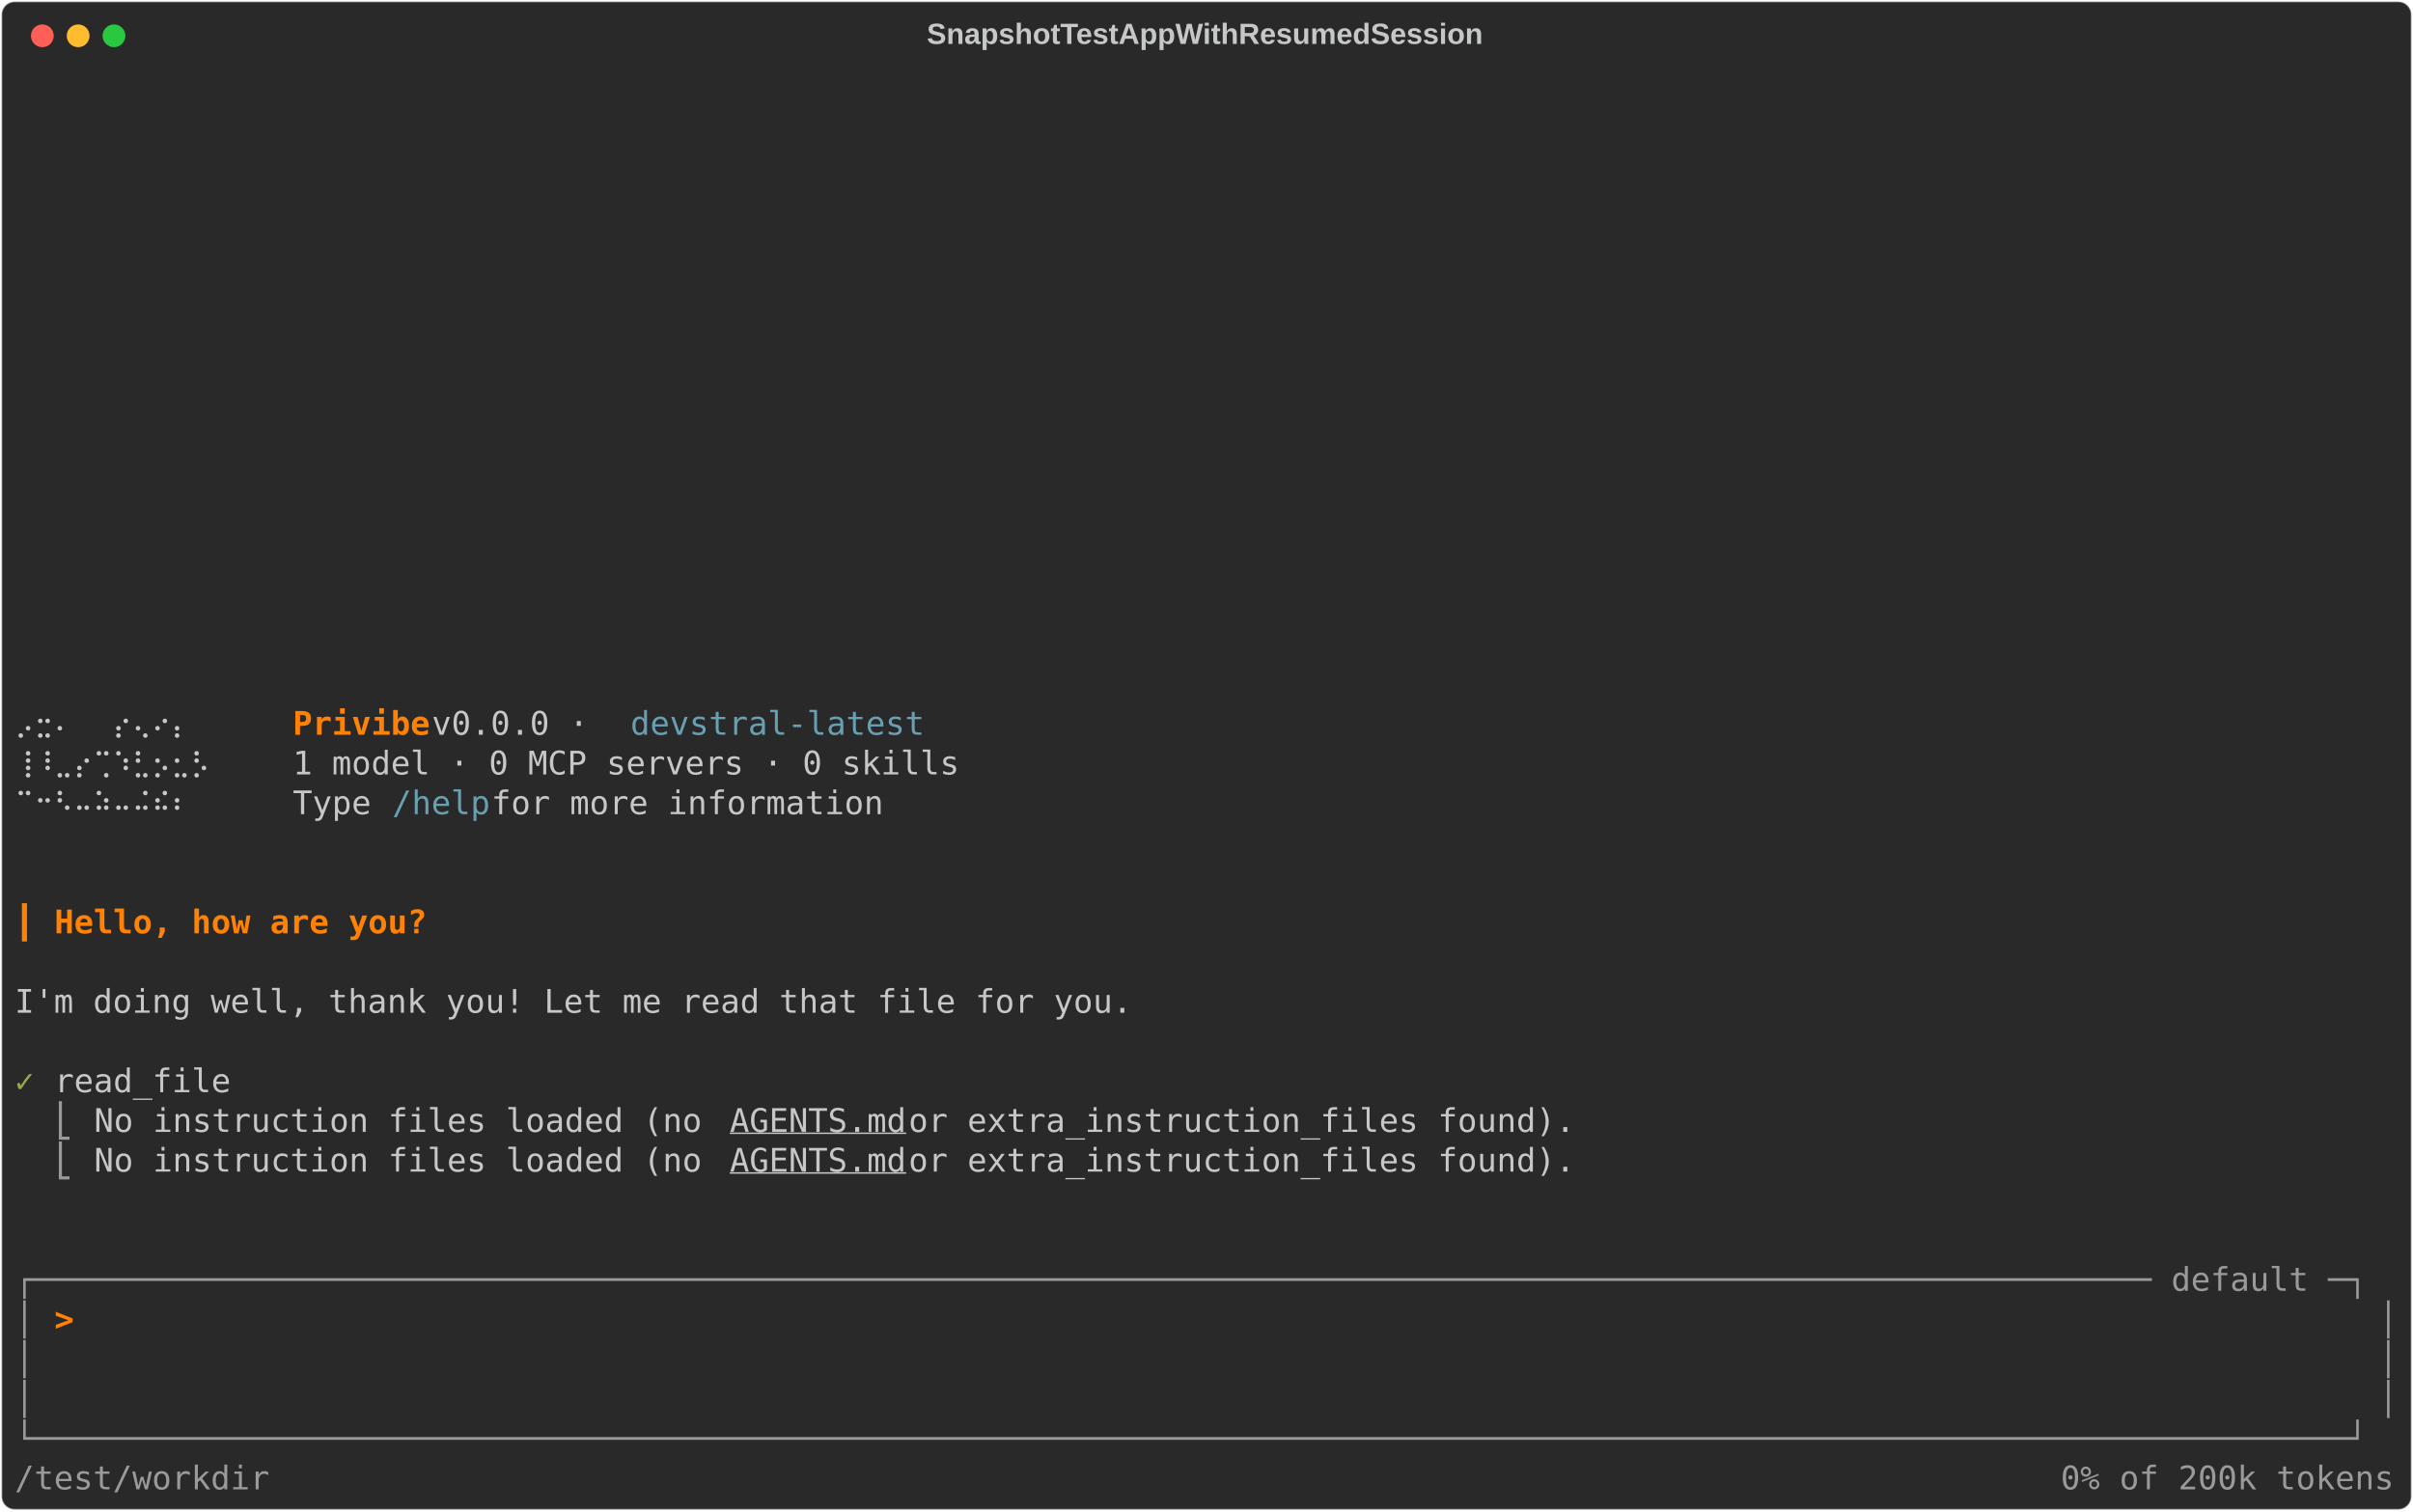
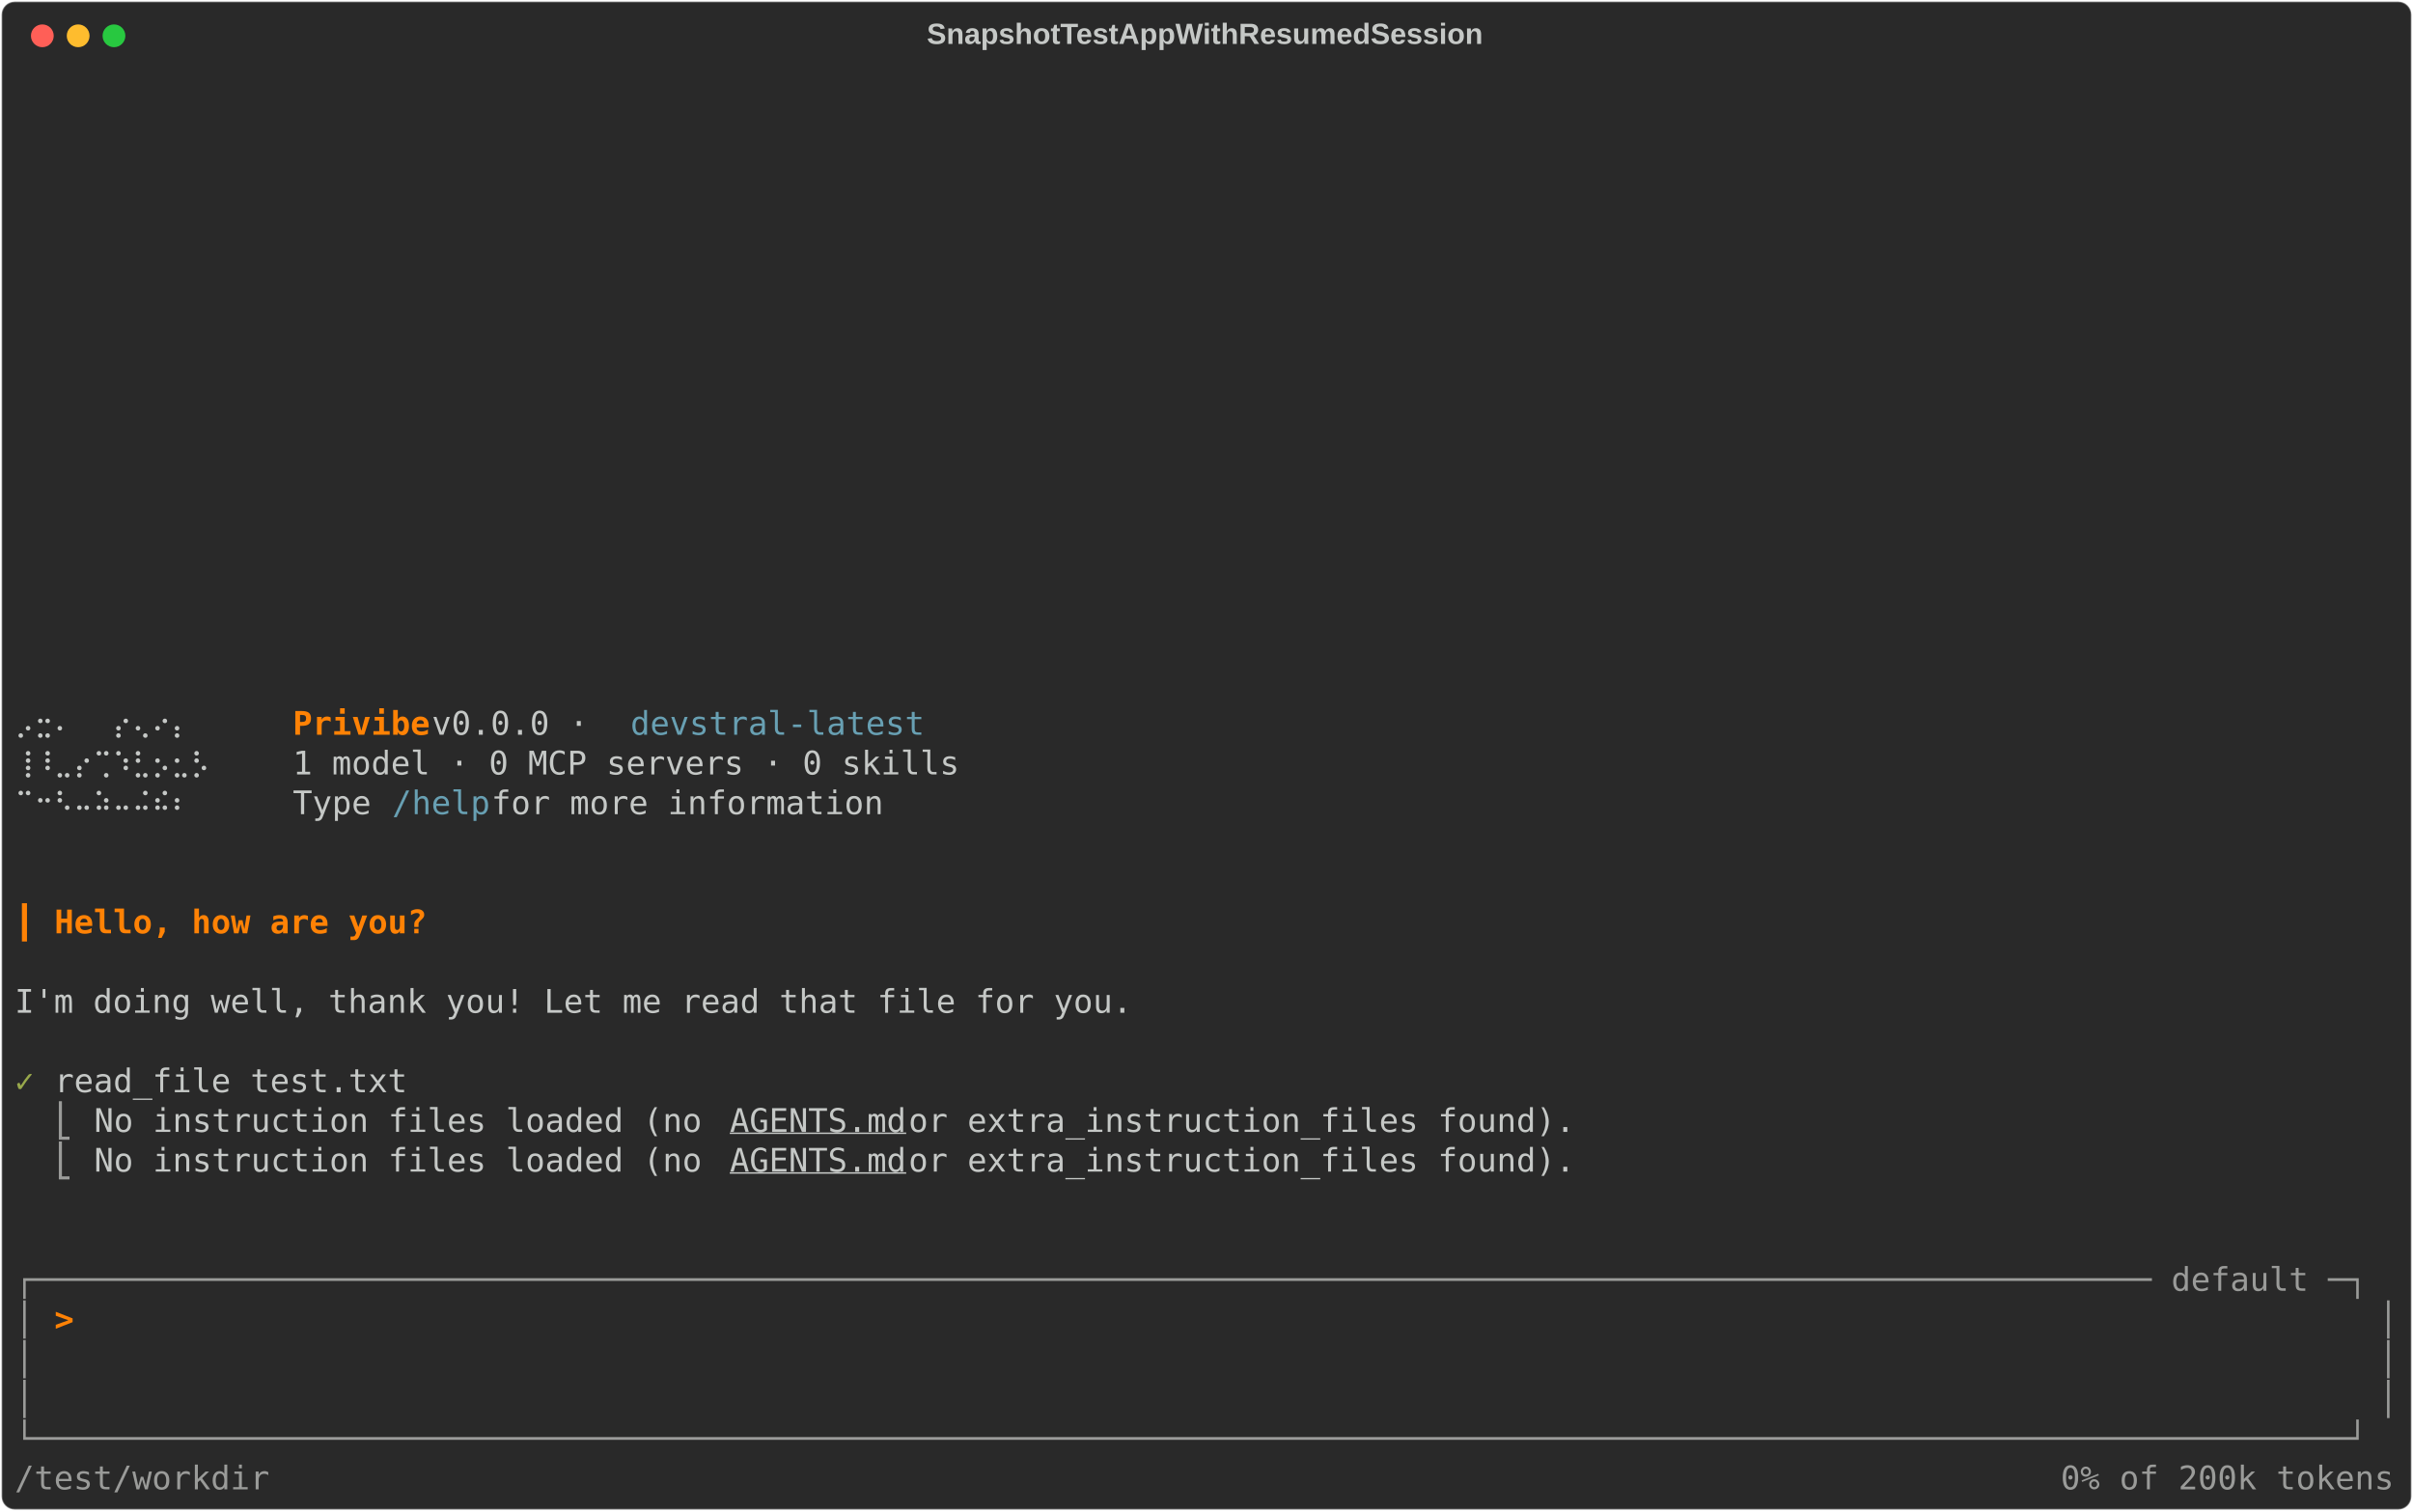
<svg xmlns="http://www.w3.org/2000/svg" class="rich-terminal" viewBox="0 0 1482 928.4">
  <style>

    @font-face {
        font-family: "Fira Code";
        src: local("FiraCode-Regular"),
                url("https://cdnjs.cloudflare.com/ajax/libs/firacode/6.2.0/woff2/FiraCode-Regular.woff2") format("woff2"),
                url("https://cdnjs.cloudflare.com/ajax/libs/firacode/6.2.0/woff/FiraCode-Regular.woff") format("woff");
        font-style: normal;
        font-weight: 400;
    }
    @font-face {
        font-family: "Fira Code";
        src: local("FiraCode-Bold"),
                url("https://cdnjs.cloudflare.com/ajax/libs/firacode/6.2.0/woff2/FiraCode-Bold.woff2") format("woff2"),
                url("https://cdnjs.cloudflare.com/ajax/libs/firacode/6.2.0/woff/FiraCode-Bold.woff") format("woff");
        font-style: bold;
        font-weight: 700;
    }

    .terminal-matrix {
        font-family: Fira Code, monospace;
        font-size: 20px;
        line-height: 24.4px;
        font-variant-east-asian: full-width;
    }

    .terminal-title {
        font-size: 18px;
        font-weight: bold;
        font-family: arial;
    }

    .terminal-r1 { fill: #c5c8c6 }
.terminal-r2 { fill: #ff8205;font-weight: bold }
.terminal-r3 { fill: #68a0b3 }
.terminal-r4 { fill: #ff8205 }
.terminal-r5 { fill: #98a84b }
.terminal-r6 { fill: #9a9b99 }
.terminal-r7 { fill: #c5c8c6;text-decoration: underline; }
    </style>
  <defs>
    <clipPath id="terminal-clip-terminal">
      <rect x="0" y="0" width="1463.0" height="877.4" />
    </clipPath>
    <clipPath id="terminal-line-0">
      <rect x="0" y="1.5" width="1464" height="24.65" />
    </clipPath>
    <clipPath id="terminal-line-1">
      <rect x="0" y="25.9" width="1464" height="24.65" />
    </clipPath>
    <clipPath id="terminal-line-2">
      <rect x="0" y="50.3" width="1464" height="24.65" />
    </clipPath>
    <clipPath id="terminal-line-3">
      <rect x="0" y="74.7" width="1464" height="24.65" />
    </clipPath>
    <clipPath id="terminal-line-4">
      <rect x="0" y="99.1" width="1464" height="24.65" />
    </clipPath>
    <clipPath id="terminal-line-5">
      <rect x="0" y="123.5" width="1464" height="24.65" />
    </clipPath>
    <clipPath id="terminal-line-6">
      <rect x="0" y="147.9" width="1464" height="24.65" />
    </clipPath>
    <clipPath id="terminal-line-7">
      <rect x="0" y="172.3" width="1464" height="24.65" />
    </clipPath>
    <clipPath id="terminal-line-8">
      <rect x="0" y="196.7" width="1464" height="24.65" />
    </clipPath>
    <clipPath id="terminal-line-9">
      <rect x="0" y="221.1" width="1464" height="24.65" />
    </clipPath>
    <clipPath id="terminal-line-10">
      <rect x="0" y="245.5" width="1464" height="24.65" />
    </clipPath>
    <clipPath id="terminal-line-11">
      <rect x="0" y="269.9" width="1464" height="24.65" />
    </clipPath>
    <clipPath id="terminal-line-12">
      <rect x="0" y="294.3" width="1464" height="24.65" />
    </clipPath>
    <clipPath id="terminal-line-13">
      <rect x="0" y="318.7" width="1464" height="24.65" />
    </clipPath>
    <clipPath id="terminal-line-14">
      <rect x="0" y="343.1" width="1464" height="24.65" />
    </clipPath>
    <clipPath id="terminal-line-15">
      <rect x="0" y="367.5" width="1464" height="24.65" />
    </clipPath>
    <clipPath id="terminal-line-16">
      <rect x="0" y="391.9" width="1464" height="24.65" />
    </clipPath>
    <clipPath id="terminal-line-17">
      <rect x="0" y="416.3" width="1464" height="24.65" />
    </clipPath>
    <clipPath id="terminal-line-18">
      <rect x="0" y="440.7" width="1464" height="24.65" />
    </clipPath>
    <clipPath id="terminal-line-19">
      <rect x="0" y="465.1" width="1464" height="24.65" />
    </clipPath>
    <clipPath id="terminal-line-20">
      <rect x="0" y="489.5" width="1464" height="24.65" />
    </clipPath>
    <clipPath id="terminal-line-21">
      <rect x="0" y="513.9" width="1464" height="24.65" />
    </clipPath>
    <clipPath id="terminal-line-22">
      <rect x="0" y="538.3" width="1464" height="24.65" />
    </clipPath>
    <clipPath id="terminal-line-23">
      <rect x="0" y="562.7" width="1464" height="24.65" />
    </clipPath>
    <clipPath id="terminal-line-24">
      <rect x="0" y="587.1" width="1464" height="24.65" />
    </clipPath>
    <clipPath id="terminal-line-25">
      <rect x="0" y="611.5" width="1464" height="24.65" />
    </clipPath>
    <clipPath id="terminal-line-26">
      <rect x="0" y="635.9" width="1464" height="24.65" />
    </clipPath>
    <clipPath id="terminal-line-27">
      <rect x="0" y="660.3" width="1464" height="24.65" />
    </clipPath>
    <clipPath id="terminal-line-28">
      <rect x="0" y="684.7" width="1464" height="24.65" />
    </clipPath>
    <clipPath id="terminal-line-29">
      <rect x="0" y="709.1" width="1464" height="24.65" />
    </clipPath>
    <clipPath id="terminal-line-30">
      <rect x="0" y="733.5" width="1464" height="24.65" />
    </clipPath>
    <clipPath id="terminal-line-31">
      <rect x="0" y="757.9" width="1464" height="24.65" />
    </clipPath>
    <clipPath id="terminal-line-32">
      <rect x="0" y="782.3" width="1464" height="24.65" />
    </clipPath>
    <clipPath id="terminal-line-33">
      <rect x="0" y="806.7" width="1464" height="24.65" />
    </clipPath>
    <clipPath id="terminal-line-34">
      <rect x="0" y="831.1" width="1464" height="24.65" />
    </clipPath>
  </defs>
  <rect fill="#292929" stroke="rgba(255,255,255,0.35)" stroke-width="1" x="1" y="1" width="1480" height="926.4" rx="8" />
  <text class="terminal-title" fill="#c5c8c6" text-anchor="middle" x="740" y="27">SnapshotTestAppWithResumedSession</text>
  <g transform="translate(26,22)">
    <circle cx="0" cy="0" r="7" fill="#ff5f57" />
    <circle cx="22" cy="0" r="7" fill="#febc2e" />
    <circle cx="44" cy="0" r="7" fill="#28c840" />
  </g>
  <g transform="translate(9, 41)" clip-path="url(#terminal-clip-terminal)">
    <g class="terminal-matrix">
      <text class="terminal-r1" x="1464" y="20" textLength="12.2" clip-path="url(#terminal-line-0)">
</text>
      <text class="terminal-r1" x="1464" y="44.4" textLength="12.2" clip-path="url(#terminal-line-1)">
</text>
      <text class="terminal-r1" x="1464" y="68.8" textLength="12.2" clip-path="url(#terminal-line-2)">
</text>
      <text class="terminal-r1" x="1464" y="93.2" textLength="12.2" clip-path="url(#terminal-line-3)">
</text>
      <text class="terminal-r1" x="1464" y="117.6" textLength="12.2" clip-path="url(#terminal-line-4)">
</text>
      <text class="terminal-r1" x="1464" y="142" textLength="12.2" clip-path="url(#terminal-line-5)">
</text>
      <text class="terminal-r1" x="1464" y="166.4" textLength="12.2" clip-path="url(#terminal-line-6)">
</text>
      <text class="terminal-r1" x="1464" y="190.8" textLength="12.2" clip-path="url(#terminal-line-7)">
</text>
      <text class="terminal-r1" x="1464" y="215.2" textLength="12.2" clip-path="url(#terminal-line-8)">
</text>
      <text class="terminal-r1" x="1464" y="239.6" textLength="12.2" clip-path="url(#terminal-line-9)">
</text>
      <text class="terminal-r1" x="1464" y="264" textLength="12.2" clip-path="url(#terminal-line-10)">
</text>
      <text class="terminal-r1" x="1464" y="288.4" textLength="12.2" clip-path="url(#terminal-line-11)">
</text>
      <text class="terminal-r1" x="1464" y="312.8" textLength="12.2" clip-path="url(#terminal-line-12)">
</text>
      <text class="terminal-r1" x="1464" y="337.2" textLength="12.2" clip-path="url(#terminal-line-13)">
</text>
      <text class="terminal-r1" x="1464" y="361.6" textLength="12.2" clip-path="url(#terminal-line-14)">
</text>
      <text class="terminal-r1" x="1464" y="386" textLength="12.2" clip-path="url(#terminal-line-15)">
</text>
      <text class="terminal-r1" x="0" y="410.4" textLength="134.2" clip-path="url(#terminal-line-16)">  ⡠⣒⠄  ⡔⢄⠔⡄</text>
      <text class="terminal-r2" x="170.8" y="410.4" textLength="85.4" clip-path="url(#terminal-line-16)">Privibe</text>
      <text class="terminal-r1" x="256.2" y="410.4" textLength="122" clip-path="url(#terminal-line-16)"> v0.0.0 · </text>
      <text class="terminal-r3" x="378.2" y="410.4" textLength="183" clip-path="url(#terminal-line-16)">devstral-latest</text>
      <text class="terminal-r1" x="1464" y="410.4" textLength="12.2" clip-path="url(#terminal-line-16)">
</text>
      <text class="terminal-r1" x="0" y="434.8" textLength="134.2" clip-path="url(#terminal-line-17)"> ⢸⠸⣀⡔⢉⠱⣃⡢⣂⡣</text>
      <text class="terminal-r1" x="170.8" y="434.8" textLength="414.8" clip-path="url(#terminal-line-17)">1 model · 0 MCP servers · 0 skills</text>
      <text class="terminal-r1" x="1464" y="434.8" textLength="12.2" clip-path="url(#terminal-line-17)">
</text>
      <text class="terminal-r1" x="0" y="459.2" textLength="134.2" clip-path="url(#terminal-line-18)">  ⠉⠒⠣⠤⠵⠤⠬⠮⠆</text>
      <text class="terminal-r1" x="170.8" y="459.2" textLength="61" clip-path="url(#terminal-line-18)">Type </text>
      <text class="terminal-r3" x="231.8" y="459.2" textLength="61" clip-path="url(#terminal-line-18)">/help</text>
      <text class="terminal-r1" x="292.8" y="459.2" textLength="256.2" clip-path="url(#terminal-line-18)"> for more information</text>
      <text class="terminal-r1" x="1464" y="459.2" textLength="12.2" clip-path="url(#terminal-line-18)">
</text>
      <text class="terminal-r1" x="1464" y="483.6" textLength="12.2" clip-path="url(#terminal-line-19)">
</text>
      <text class="terminal-r1" x="1464" y="508" textLength="12.2" clip-path="url(#terminal-line-20)">
</text>
      <text class="terminal-r4" x="0" y="532.4" textLength="12.2" clip-path="url(#terminal-line-21)">┃</text>
      <text class="terminal-r2" x="24.4" y="532.4" textLength="231.8" clip-path="url(#terminal-line-21)">Hello, how are you?</text>
      <text class="terminal-r1" x="1464" y="532.4" textLength="12.2" clip-path="url(#terminal-line-21)">
</text>
      <text class="terminal-r1" x="1464" y="556.8" textLength="12.2" clip-path="url(#terminal-line-22)">
</text>
      <text class="terminal-r1" x="0" y="581.2" textLength="695.4" clip-path="url(#terminal-line-23)">I'm doing well, thank you! Let me read that file for you.</text>
      <text class="terminal-r1" x="1464" y="581.2" textLength="12.2" clip-path="url(#terminal-line-23)">
</text>
      <text class="terminal-r1" x="1464" y="605.6" textLength="12.2" clip-path="url(#terminal-line-24)">
</text>
      <text class="terminal-r5" x="0" y="630" textLength="12.2" clip-path="url(#terminal-line-25)">✓</text>
-       <text class="terminal-r1" x="24.4" y="630" textLength="109.8" clip-path="url(#terminal-line-25)">read_file</text>
+       <text class="terminal-r1" x="24.4" y="630" textLength="219.6" clip-path="url(#terminal-line-25)">read_file test.txt</text>
      <text class="terminal-r1" x="1464" y="630" textLength="12.2" clip-path="url(#terminal-line-25)">
</text>
      <text class="terminal-r6" x="24.4" y="654.4" textLength="12.2" clip-path="url(#terminal-line-26)">⎣</text>
      <text class="terminal-r1" x="48.8" y="654.4" textLength="390.4" clip-path="url(#terminal-line-26)">No instruction files loaded (no </text>
      <text class="terminal-r7" x="439.2" y="654.4" textLength="109.8" clip-path="url(#terminal-line-26)">AGENTS.md</text>
      <text class="terminal-r1" x="549" y="654.4" textLength="427" clip-path="url(#terminal-line-26)"> or extra_instruction_files found).</text>
      <text class="terminal-r1" x="1464" y="654.4" textLength="12.2" clip-path="url(#terminal-line-26)">
</text>
      <text class="terminal-r6" x="24.4" y="678.8" textLength="12.2" clip-path="url(#terminal-line-27)">⎣</text>
      <text class="terminal-r1" x="48.8" y="678.8" textLength="390.4" clip-path="url(#terminal-line-27)">No instruction files loaded (no </text>
      <text class="terminal-r7" x="439.2" y="678.8" textLength="109.8" clip-path="url(#terminal-line-27)">AGENTS.md</text>
      <text class="terminal-r1" x="549" y="678.8" textLength="427" clip-path="url(#terminal-line-27)"> or extra_instruction_files found).</text>
      <text class="terminal-r1" x="1464" y="678.8" textLength="12.2" clip-path="url(#terminal-line-27)">
</text>
      <text class="terminal-r1" x="1464" y="703.2" textLength="12.2" clip-path="url(#terminal-line-28)">
</text>
      <text class="terminal-r1" x="1464" y="727.6" textLength="12.2" clip-path="url(#terminal-line-29)">
</text>
      <text class="terminal-r6" x="0" y="752" textLength="1464" clip-path="url(#terminal-line-30)">┌──────────────────────────────────────────────────────────────────────────────────────────────────────────── default ─┐</text>
      <text class="terminal-r1" x="1464" y="752" textLength="12.2" clip-path="url(#terminal-line-30)">
</text>
      <text class="terminal-r6" x="0" y="776.4" textLength="12.2" clip-path="url(#terminal-line-31)">│</text>
      <text class="terminal-r2" x="24.4" y="776.4" textLength="12.2" clip-path="url(#terminal-line-31)">&gt;</text>
      <text class="terminal-r6" x="1451.8" y="776.4" textLength="12.2" clip-path="url(#terminal-line-31)">│</text>
      <text class="terminal-r1" x="1464" y="776.4" textLength="12.2" clip-path="url(#terminal-line-31)">
</text>
      <text class="terminal-r6" x="0" y="800.8" textLength="12.2" clip-path="url(#terminal-line-32)">│</text>
      <text class="terminal-r6" x="1451.8" y="800.8" textLength="12.2" clip-path="url(#terminal-line-32)">│</text>
      <text class="terminal-r1" x="1464" y="800.8" textLength="12.2" clip-path="url(#terminal-line-32)">
</text>
      <text class="terminal-r6" x="0" y="825.2" textLength="12.2" clip-path="url(#terminal-line-33)">│</text>
      <text class="terminal-r6" x="1451.8" y="825.2" textLength="12.2" clip-path="url(#terminal-line-33)">│</text>
      <text class="terminal-r1" x="1464" y="825.2" textLength="12.2" clip-path="url(#terminal-line-33)">
</text>
      <text class="terminal-r6" x="0" y="849.6" textLength="1464" clip-path="url(#terminal-line-34)">└──────────────────────────────────────────────────────────────────────────────────────────────────────────────────────┘</text>
      <text class="terminal-r1" x="1464" y="849.6" textLength="12.2" clip-path="url(#terminal-line-34)">
</text>
      <text class="terminal-r6" x="0" y="874" textLength="158.6" clip-path="url(#terminal-line-35)">/test/workdir</text>
      <text class="terminal-r6" x="1256.6" y="874" textLength="207.4" clip-path="url(#terminal-line-35)">0% of 200k tokens</text>
    </g>
  </g>
</svg>
